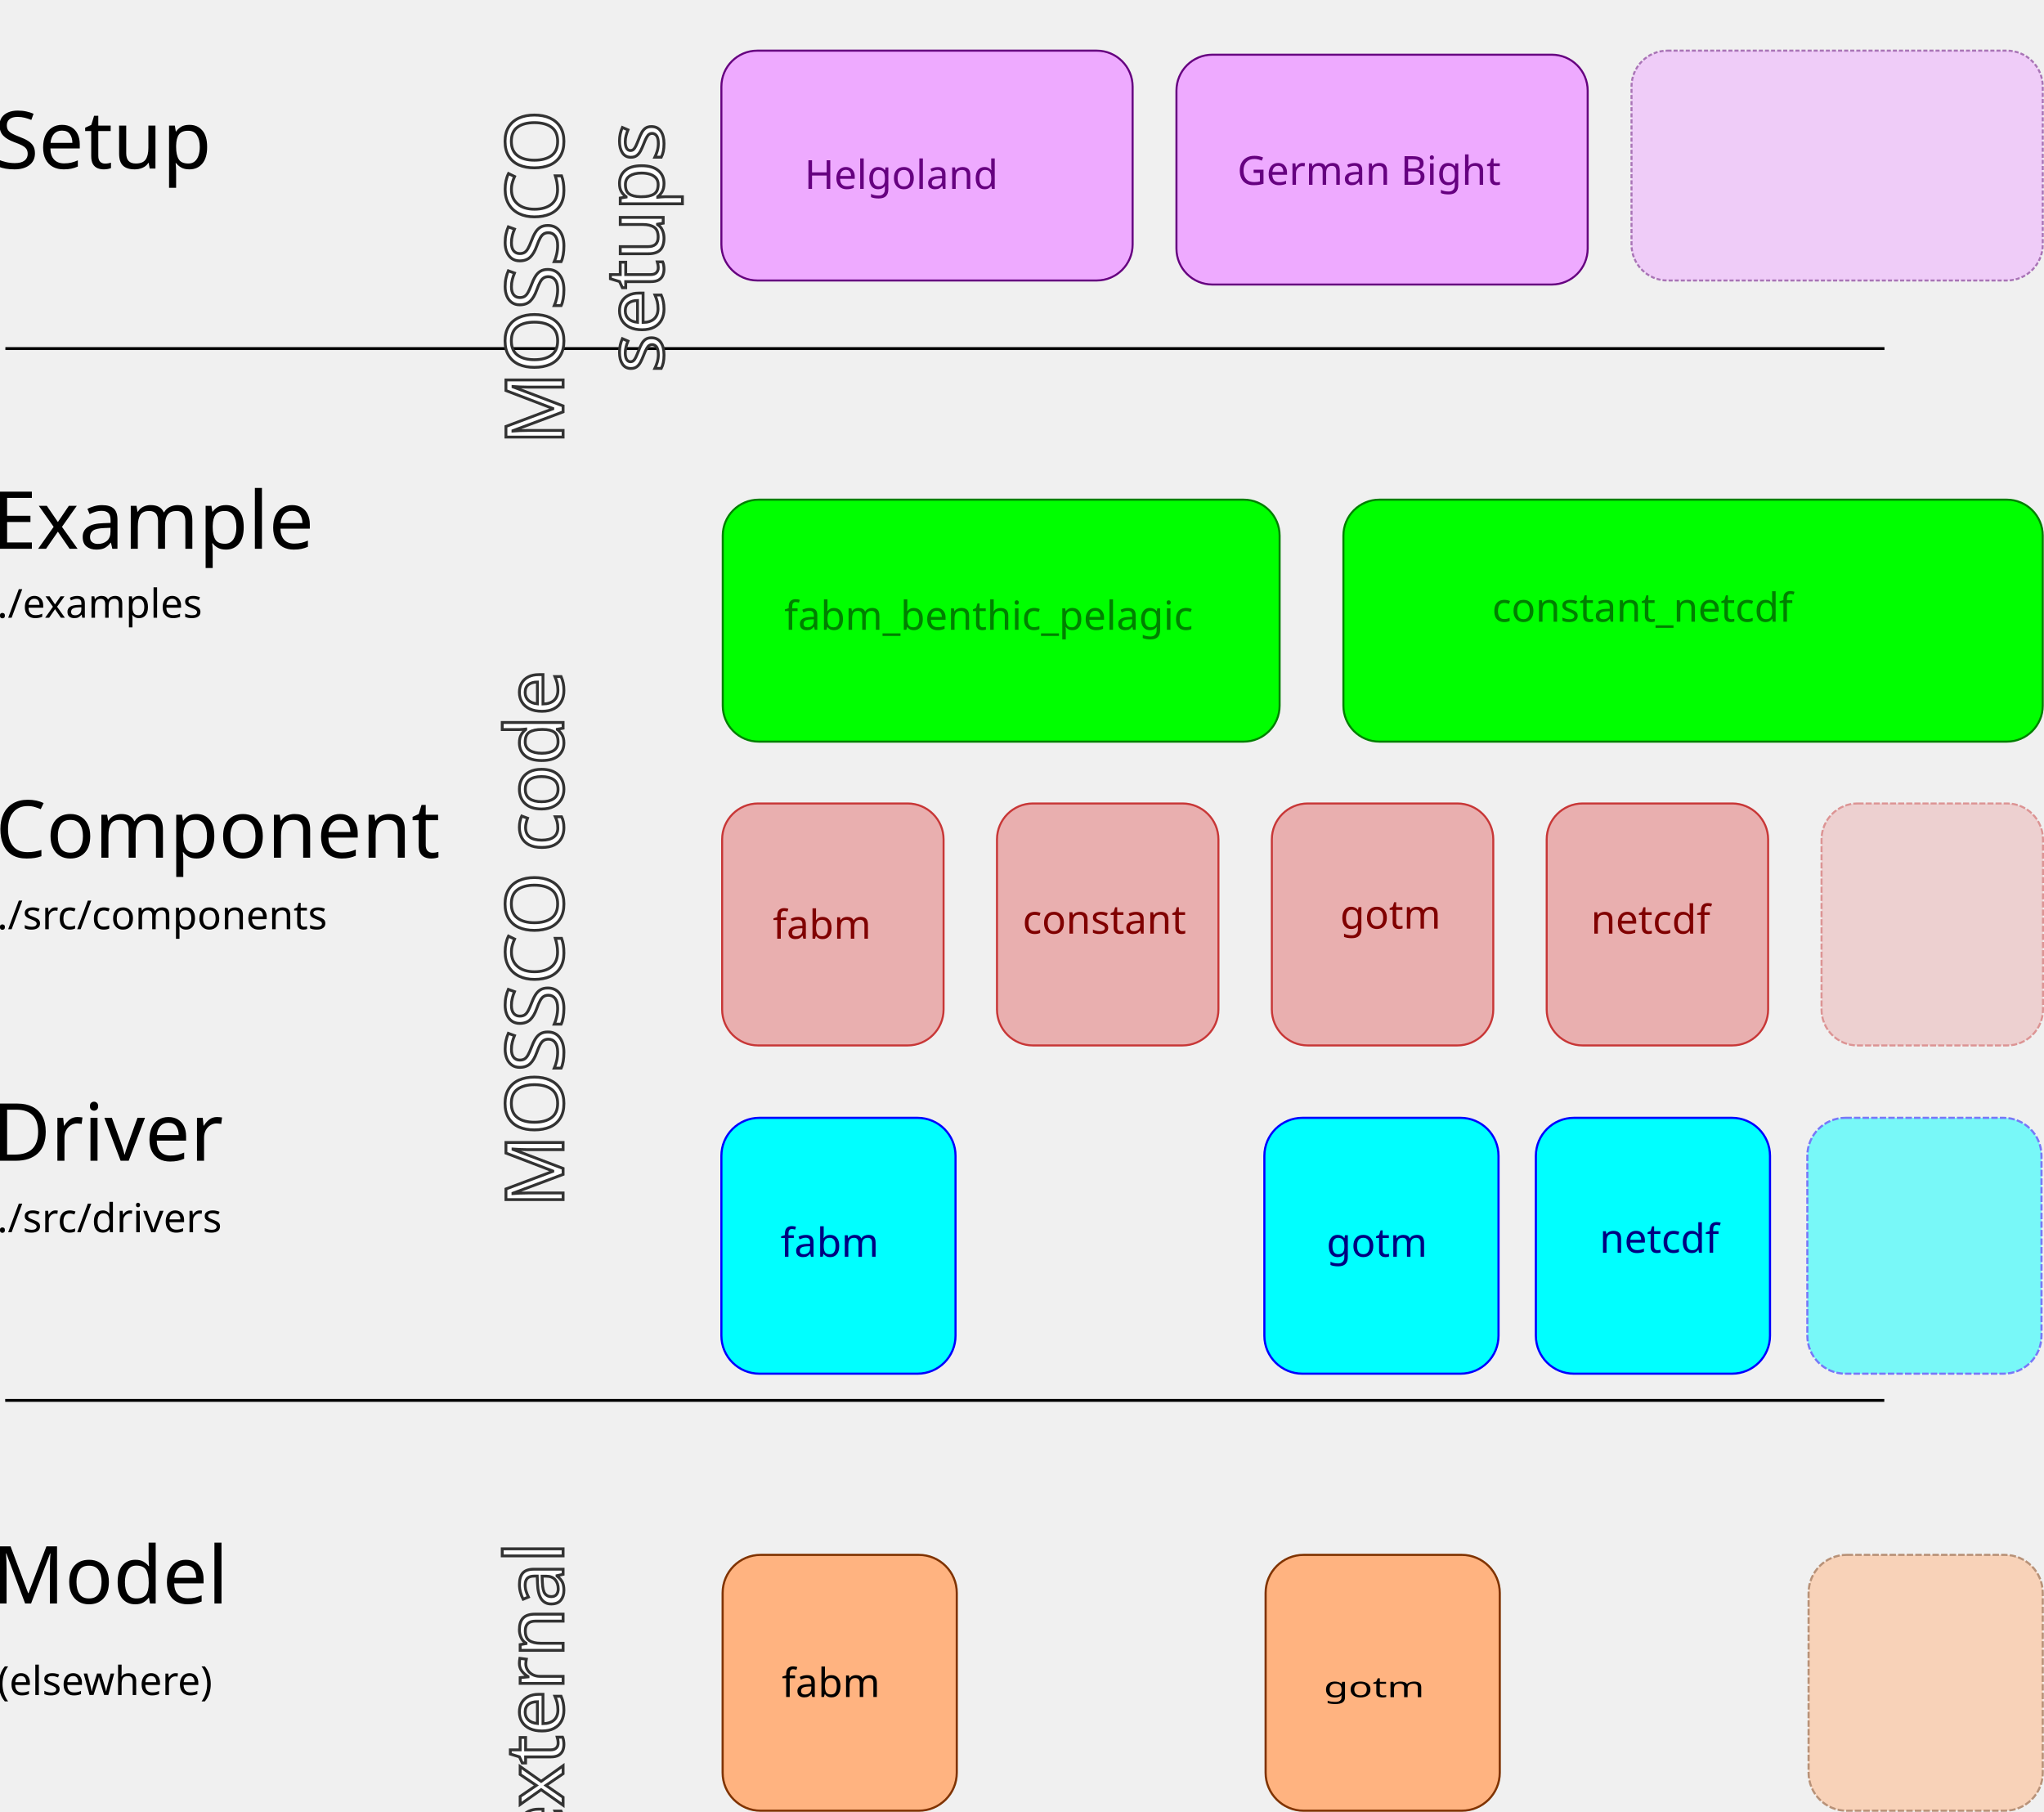
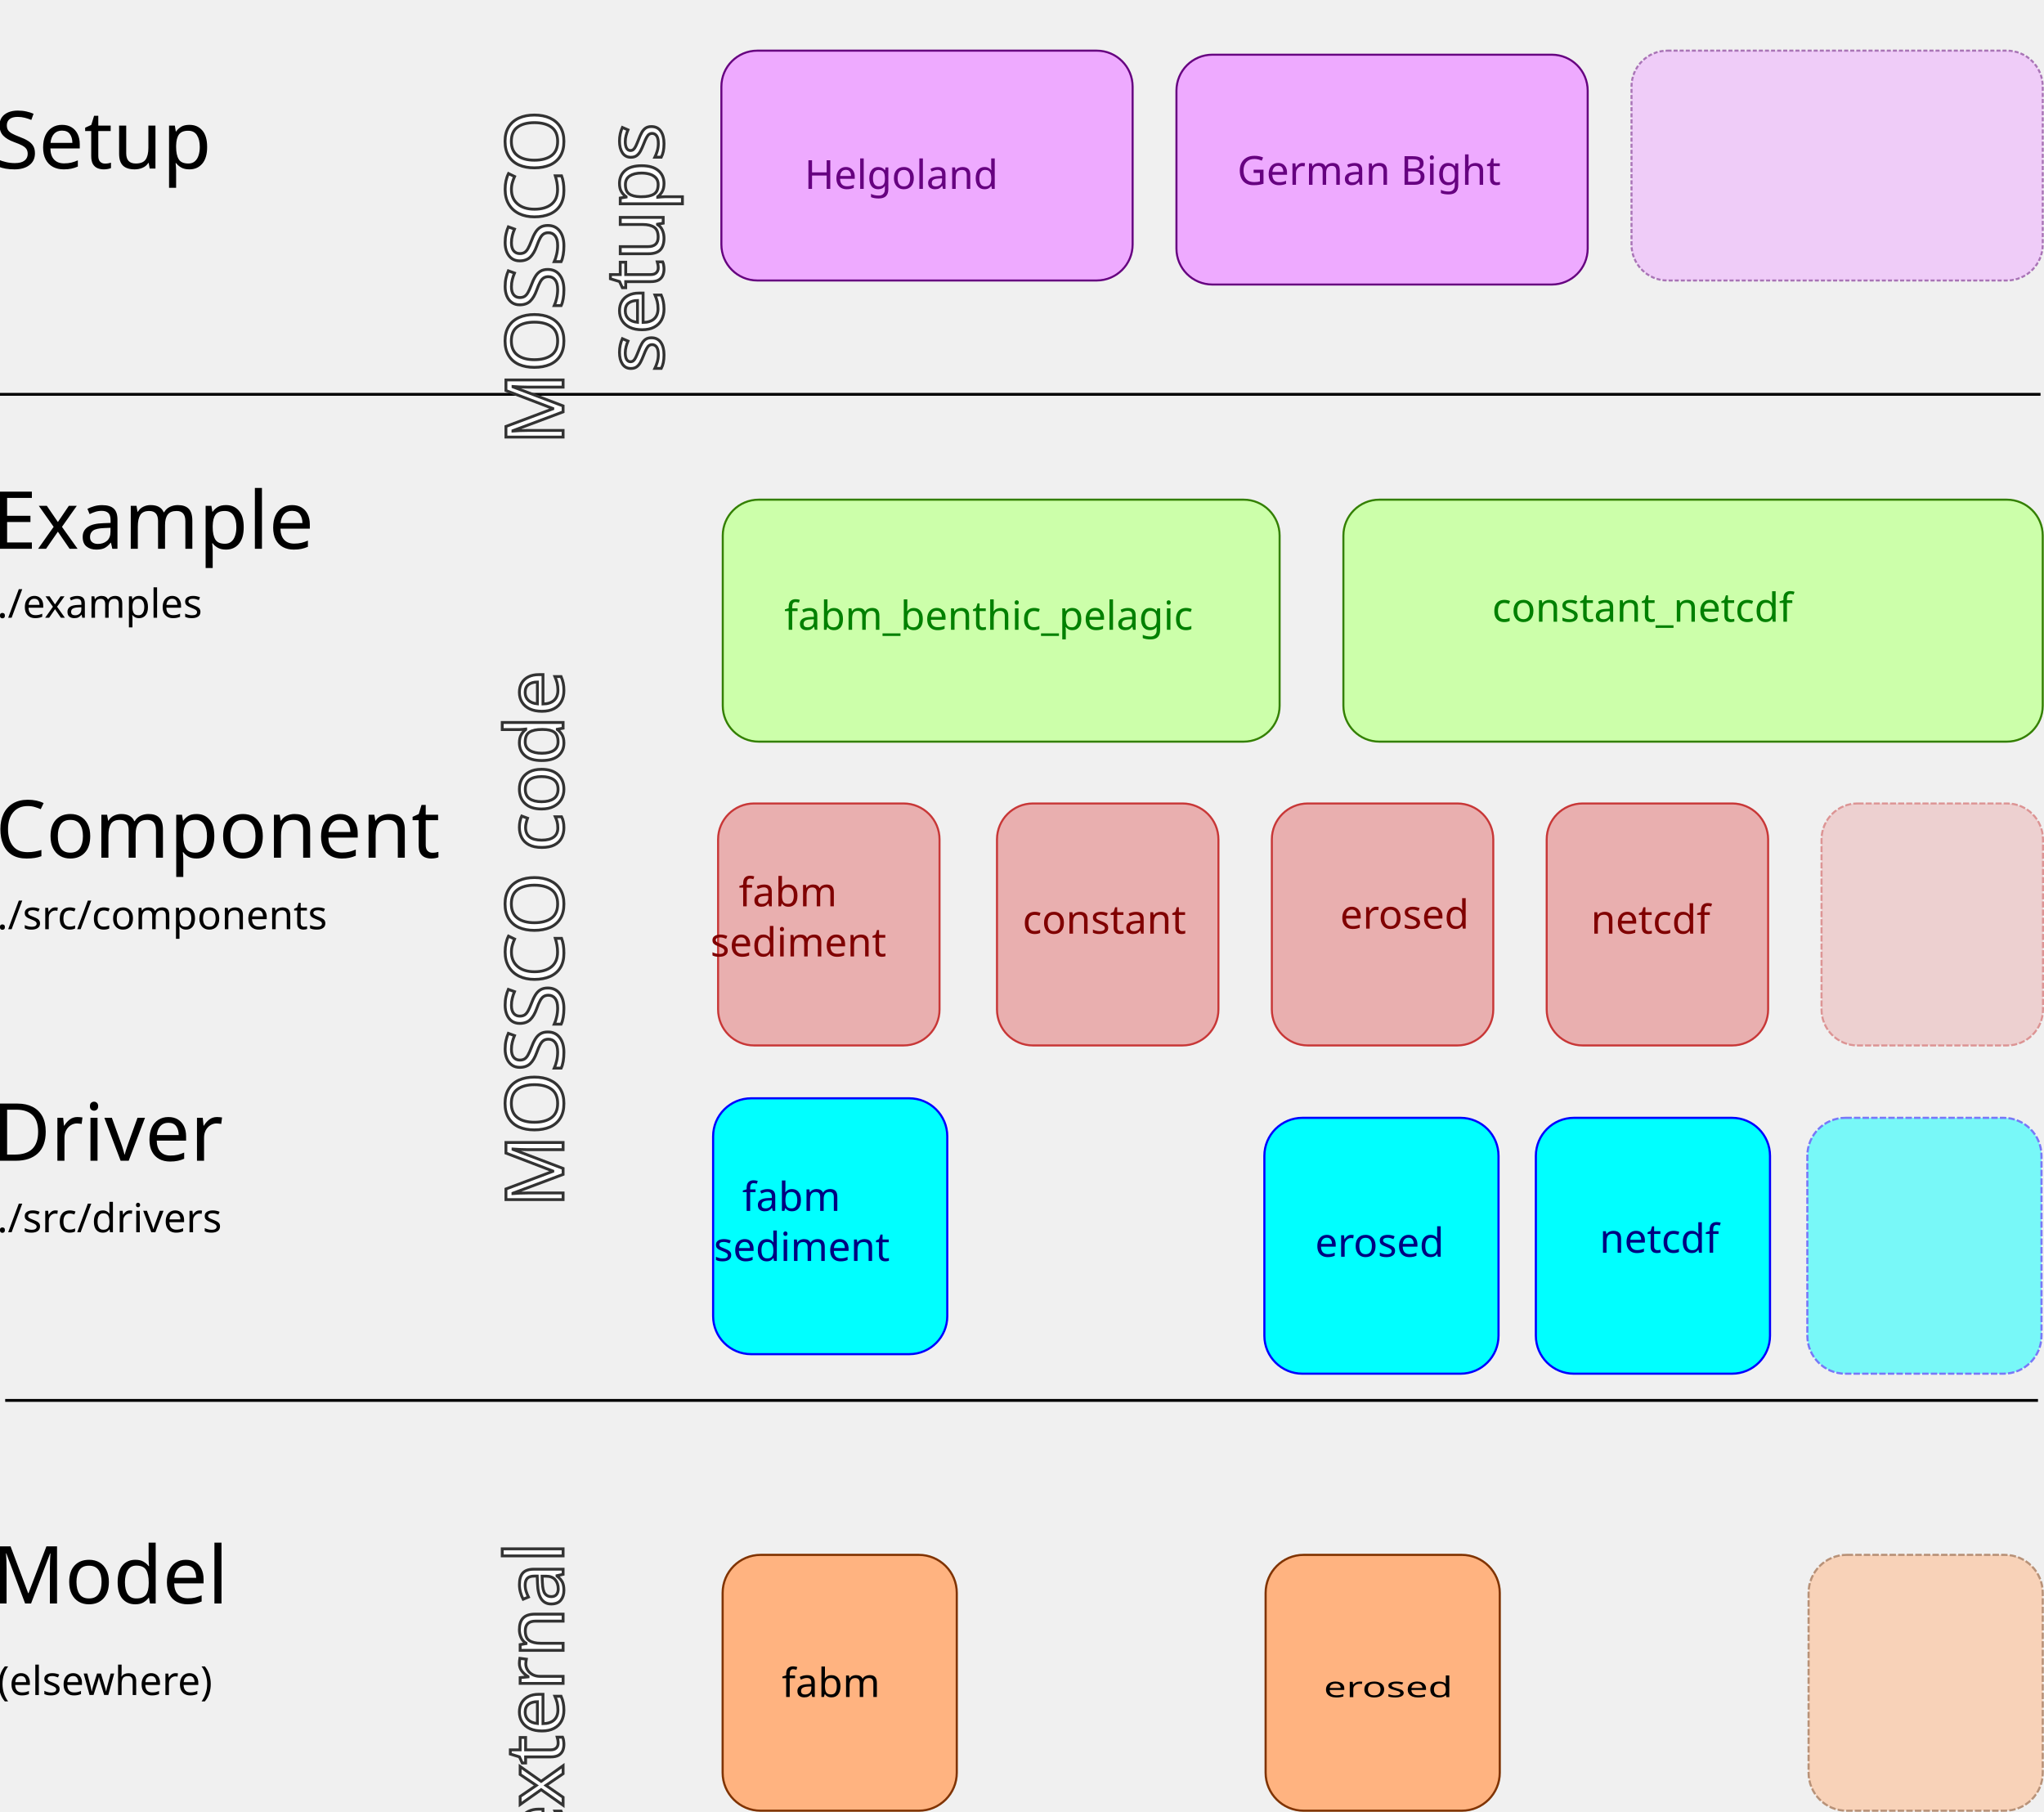
<svg xmlns="http://www.w3.org/2000/svg" width="714.662" height="633.406" id="svg2" version="1.1">
  <defs id="defs4">
    </defs>
  <g id="layer1" transform="translate(-28.1185,-235.5012)">
    <rect style="opacity:0.5;fill:#ffb380;stroke:#803300;stroke-width:0.75;stroke-miterlimit:4;stroke-dasharray:2.251, 0.75;stroke-dashoffset:0" id="rect3093" width="81.867" height="89.448" x="660.475" y="779.084" ry="13.295" />
    <rect ry="13.295" y="779.084" x="470.628" height="89.448" width="81.867" id="rect3099" style="fill:#ffb380;stroke:#803300;stroke-width:0.75" />
    <rect ry="13.295" y="779.084" x="280.78" height="89.448" width="81.867" id="rect3103" style="fill:#ffb380;stroke:#803300;stroke-width:0.75" />
    <rect ry="13.295" y="626.297" x="660.038" height="89.448" width="81.867" id="rect3105" style="opacity:0.5;fill:#00ffff;stroke:#0000ff;stroke-width:0.75;stroke-miterlimit:4;stroke-dasharray:2.251, 0.75;stroke-dashoffset:0" />
    <rect ry="13.295" y="626.297" x="565.114" height="89.448" width="81.867" id="rect3107" style="fill:#00ffff;stroke:#0000ff;stroke-width:0.75" />
    <rect style="fill:#00ffff;stroke:#0000ff;stroke-width:0.75" id="rect3109" width="81.867" height="89.448" x="470.19" y="626.297" ry="13.295" />
-     <rect style="fill:#00ffff;stroke:#0000ff;stroke-width:0.75" id="rect3113" width="81.867" height="89.448" x="280.343" y="626.297" ry="13.295" />
    <rect style="opacity:0.5;fill:#e9afaf;stroke:#c83737;stroke-width:0.71;stroke-miterlimit:4;stroke-dasharray:2.129, 0.71;stroke-dashoffset:0" id="rect3115" width="77.425" height="84.594" x="665" y="516.395" ry="12.573" />
    <rect style="fill:#e9afaf;stroke:#c83737;stroke-width:0.71" id="rect3117" width="77.425" height="84.594" x="568.901" y="516.395" ry="12.573" />
    <rect ry="12.573" y="516.395" x="472.802" height="84.594" width="77.425" id="rect3119" style="fill:#e9afaf;stroke:#c83737;stroke-width:0.71" />
    <rect style="fill:#e9afaf;stroke:#c83737;stroke-width:0.71" id="rect3121" width="77.425" height="84.594" x="376.704" y="516.395" ry="12.573" />
-     <rect ry="12.573" y="516.395" x="280.605" height="84.594" width="77.425" id="rect3123" style="fill:#e9afaf;stroke:#c83737;stroke-width:0.71" />
-     <rect style="fill:#00ff00;stroke:#008000;stroke-width:0.71" id="rect3146" width="194.697" height="84.594" x="280.822" y="410.185" ry="12.573" />
-     <rect ry="12.573" y="410.185" x="497.822" height="84.594" width="244.521" id="rect3209" style="fill:#00ff00;stroke:#008000;stroke-width:0.71" />
+     <rect ry="12.573" y="516.395" x="279.191" height="84.594" width="77.425" id="rect3123" style="fill:#e9afaf;stroke:#c83737;stroke-width:0.71" />
+     <rect style="fill:#ccffaa;stroke:#338000;stroke-width:0.71" id="rect3146" width="194.697" height="84.594" x="280.822" y="410.185" ry="12.573" />
+     <rect ry="12.573" y="410.185" x="497.822" height="84.594" width="244.521" id="rect3209" style="fill:#ccffaa;stroke:#338000;stroke-width:0.71" />
    <text xml:space="preserve" style="font-size:40px;font-style:normal;font-weight:normal;line-height:125%;letter-spacing:0px;word-spacing:0px;fill:#000000;fill-opacity:1;stroke:none;font-family:Sans" x="25.37" y="427.362" id="text3230">
      <tspan id="tspan3232" x="25.37" y="427.362" style="font-size:28px">Example</tspan>
    </text>
    <text id="text3234" y="535.362" x="26.546" style="font-size:40px;font-style:normal;font-weight:normal;line-height:125%;letter-spacing:0px;word-spacing:0px;fill:#000000;fill-opacity:1;stroke:none;font-family:Sans" xml:space="preserve">
      <tspan y="535.362" x="26.546" id="tspan3236" style="font-size:28px">Component</tspan>
    </text>
    <text xml:space="preserve" style="font-size:40px;font-style:normal;font-weight:normal;line-height:125%;letter-spacing:0px;word-spacing:0px;fill:#000000;fill-opacity:1;stroke:none;font-family:Sans" x="25.37" y="641.296" id="text3238">
      <tspan style="font-size:28px" id="tspan3240" x="25.37" y="641.296">Driver</tspan>
    </text>
    <text id="text3250" y="796.083" x="25.37" style="font-size:40px;font-style:normal;font-weight:normal;line-height:125%;letter-spacing:0px;word-spacing:0px;fill:#000000;fill-opacity:1;stroke:none;font-family:Sans" xml:space="preserve">
      <tspan y="796.083" x="25.37" id="tspan3252" style="font-size:28px">Model</tspan>
    </text>
    <text id="text3254" y="828.083" x="27.18" style="font-size:14px;font-style:normal;font-weight:normal;line-height:125%;letter-spacing:0px;word-spacing:0px;fill:#000000;fill-opacity:1;stroke:none;font-family:Sans" xml:space="preserve">
      <tspan style="font-size:14px;font-style:normal;font-variant:normal;font-weight:normal;font-stretch:normal;font-family:American Typewriter;-inkscape-font-specification:American Typewriter" y="828.083" x="27.18" id="tspan3256">(elsewhere)</tspan>
    </text>
    <text id="text3274" y="666.296" x="27.082" style="font-size:14px;font-style:normal;font-weight:normal;line-height:125%;letter-spacing:0px;word-spacing:0px;fill:#000000;fill-opacity:1;stroke:none;font-family:Sans" xml:space="preserve">
      <tspan style="font-size:14px;font-style:normal;font-variant:normal;font-weight:normal;font-stretch:normal;font-family:American Typewriter;-inkscape-font-specification:American Typewriter" y="666.296" x="27.082" id="tspan3276">./src/drivers</tspan>
    </text>
    <text xml:space="preserve" style="font-size:14px;font-style:normal;font-weight:normal;line-height:125%;letter-spacing:0px;word-spacing:0px;fill:#000000;fill-opacity:1;stroke:none;font-family:Sans" x="27.082" y="560.362" id="text3278">
      <tspan id="tspan3280" x="27.082" y="560.362" style="font-size:14px;font-style:normal;font-variant:normal;font-weight:normal;font-stretch:normal;font-family:American Typewriter;-inkscape-font-specification:American Typewriter">./src/components</tspan>
    </text>
-     <path style="fill:none;stroke:#000000;stroke-width:1px;stroke-linecap:butt;stroke-linejoin:miter;stroke-opacity:1" d="m 29.938,725.083 657,0" id="path3282" />
-     <path id="path3284" d="m 30,357.362 657,0" style="fill:none;stroke:#000000;stroke-width:1px;stroke-linecap:butt;stroke-linejoin:miter;stroke-opacity:1" />
+     <path style="fill:none;stroke:#000000;stroke-width:1px;stroke-linecap:butt;stroke-linejoin:miter;stroke-opacity:1" d="m 29.938,725.083 710.74,0" id="path3282" />
+     <path id="path3284" d="m 28,373.362 713.569,0" style="fill:none;stroke:#000000;stroke-width:1px;stroke-linecap:butt;stroke-linejoin:miter;stroke-opacity:1" />
    <text id="text3286" y="455.676" x="302.343" style="font-size:14px;font-style:normal;font-weight:normal;line-height:125%;letter-spacing:0px;word-spacing:0px;fill:#008000;fill-opacity:1;stroke:none;font-family:Sans" xml:space="preserve">
-       <tspan style="font-size:14px;font-style:normal;font-variant:normal;font-weight:normal;font-stretch:normal;fill:#008000;font-family:American Typewriter;-inkscape-font-specification:American Typewriter" y="455.676" x="302.343" id="tspan3288">fabm_benthic_pelagic</tspan>
+       <tspan style="font-size:14px;font-style:normal;font-variant:normal;font-weight:normal;font-stretch:normal;fill:#008000;font-family:American Typewriter;-inkscape-font-specification:American Typewriter;stroke:none" y="455.676" x="302.343" id="tspan3288">fabm_benthic_pelagic</tspan>
    </text>
-     <text xml:space="preserve" style="font-size:14px;font-style:normal;font-weight:normal;line-height:125%;letter-spacing:0px;word-spacing:0px;fill:#800000;fill-opacity:1;stroke:none;font-family:Sans" x="298.343" y="563.676" id="text3326">
-       <tspan id="tspan3328" x="298.343" y="563.676" style="font-size:14px;font-style:normal;font-variant:normal;font-weight:normal;font-stretch:normal;fill:#800000;font-family:American Typewriter;-inkscape-font-specification:American Typewriter">fabm</tspan>
-     </text>
-     <text id="text3330" y="674.851" x="301.025" style="font-size:14px;font-style:normal;font-weight:normal;line-height:125%;letter-spacing:0px;word-spacing:0px;fill:#000080;fill-opacity:1;stroke:none;font-family:Sans" xml:space="preserve">
-       <tspan style="font-size:14px;font-style:normal;font-variant:normal;font-weight:normal;font-stretch:normal;fill:#000080;font-family:American Typewriter;-inkscape-font-specification:American Typewriter" y="674.851" x="301.025" id="tspan3332">fabm</tspan>
+     <text xml:space="preserve" style="font-size:14px;font-style:normal;font-weight:normal;text-align:center;line-height:125%;letter-spacing:0px;word-spacing:0px;text-anchor:middle;fill:#800000;fill-opacity:1;stroke:none;font-family:Sans" x="316.355" y="552.362" id="text3326">
+       <tspan id="tspan3328" x="316.355" y="552.362" style="font-size:14px;font-style:normal;font-variant:normal;font-weight:normal;font-stretch:normal;text-align:center;text-anchor:middle;fill:#800000;font-family:American Typewriter;-inkscape-font-specification:American Typewriter">fabm</tspan>
+       <tspan x="316.355" y="569.862" style="font-size:14px;font-style:normal;font-variant:normal;font-weight:normal;font-stretch:normal;text-align:center;text-anchor:middle;fill:#800000;font-family:American Typewriter;-inkscape-font-specification:American Typewriter" id="tspan3077">sediment</tspan>
    </text>
    <text xml:space="preserve" style="font-size:14px;font-style:normal;font-weight:normal;line-height:125%;letter-spacing:0px;word-spacing:0px;fill:#000000;fill-opacity:1;stroke:none;font-family:Sans" x="301.463" y="828.758" id="text3334">
      <tspan id="tspan3336" x="301.463" y="828.758" style="font-size:14px;font-style:normal;font-variant:normal;font-weight:normal;font-stretch:normal;font-family:American Typewriter;-inkscape-font-specification:American Typewriter">fabm</tspan>
    </text>
    <text id="text3338" y="560.14" x="496.686" style="font-size:14px;font-style:normal;font-weight:normal;line-height:125%;letter-spacing:0px;word-spacing:0px;fill:#800000;fill-opacity:1;stroke:none;font-family:Sans" xml:space="preserve">
-       <tspan style="font-size:14px;font-style:normal;font-variant:normal;font-weight:normal;font-stretch:normal;fill:#800000;font-family:American Typewriter;-inkscape-font-specification:American Typewriter" y="560.14" x="496.686" id="tspan3340">gotm</tspan>
+       <tspan style="font-size:14px;font-style:normal;font-variant:normal;font-weight:normal;font-stretch:normal;fill:#800000;font-family:American Typewriter;-inkscape-font-specification:American Typewriter" y="560.14" x="496.686" id="tspan3340">erosed</tspan>
    </text>
    <text id="text3342" y="561.908" x="584.367" style="font-size:14px;font-style:normal;font-weight:normal;line-height:125%;letter-spacing:0px;word-spacing:0px;fill:#800000;fill-opacity:1;stroke:none;font-family:Sans" xml:space="preserve">
      <tspan style="font-size:14px;font-style:normal;font-variant:normal;font-weight:normal;font-stretch:normal;fill:#800000;font-family:American Typewriter;-inkscape-font-specification:American Typewriter" y="561.908" x="584.367" id="tspan3344">netcdf</tspan>
    </text>
    <text xml:space="preserve" style="font-size:14px;font-style:normal;font-weight:normal;line-height:125%;letter-spacing:0px;word-spacing:0px;fill:#800000;fill-opacity:1;stroke:none;font-family:Sans" x="385.67" y="561.908" id="text3346">
      <tspan id="tspan3348" x="385.67" y="561.908" style="font-size:14px;font-style:normal;font-variant:normal;font-weight:normal;font-stretch:normal;fill:#800000;font-family:American Typewriter;-inkscape-font-specification:American Typewriter">constant</tspan>
    </text>
-     <text xml:space="preserve" style="font-size:14px;font-style:normal;font-weight:normal;line-height:125%;letter-spacing:0px;word-spacing:0px;fill:#000080;fill-opacity:1;stroke:none;font-family:Sans" x="491.944" y="674.851" id="text3350">
-       <tspan id="tspan3352" x="491.944" y="674.851" style="font-size:14px;font-style:normal;font-variant:normal;font-weight:normal;font-stretch:normal;fill:#000080;font-family:American Typewriter;-inkscape-font-specification:American Typewriter">gotm</tspan>
+     <text xml:space="preserve" style="font-size:14px;font-style:normal;font-weight:normal;line-height:125%;letter-spacing:0px;word-spacing:0px;fill:#000080;fill-opacity:1;stroke:none;font-family:Sans" x="487.944" y="674.851" id="text3350">
+       <tspan id="tspan3352" x="487.944" y="674.851" style="font-size:14px;font-style:normal;font-variant:normal;font-weight:normal;font-stretch:normal;fill:#000080;font-family:American Typewriter;-inkscape-font-specification:American Typewriter">erosed</tspan>
    </text>
    <text xml:space="preserve" style="font-size:14px;font-style:normal;font-weight:normal;line-height:125%;letter-spacing:0px;word-spacing:0px;fill:#000080;fill-opacity:1;stroke:none;font-family:Sans" x="587.403" y="673.437" id="text3354">
      <tspan id="tspan3356" x="587.403" y="673.437" style="font-size:14px;font-style:normal;font-variant:normal;font-weight:normal;font-stretch:normal;fill:#000080;font-family:American Typewriter;-inkscape-font-specification:American Typewriter">netcdf</tspan>
    </text>
    <text xml:space="preserve" style="font-size:14px;font-style:normal;font-weight:normal;line-height:125%;letter-spacing:0px;word-spacing:0px;fill:#008000;fill-opacity:1;stroke:none;font-family:Sans" x="549.83" y="452.847" id="text4126">
-       <tspan id="tspan4128" x="549.83" y="452.847" style="font-size:14px;font-style:normal;font-variant:normal;font-weight:normal;font-stretch:normal;fill:#008000;font-family:American Typewriter;-inkscape-font-specification:American Typewriter">constant_netcdf</tspan>
+       <tspan id="tspan4128" x="549.83" y="452.847" style="font-size:14px;font-style:normal;font-variant:normal;font-weight:normal;font-stretch:normal;fill:#008000;font-family:American Typewriter;-inkscape-font-specification:American Typewriter;stroke:none">constant_netcdf</tspan>
    </text>
    <text id="text4130" y="451.468" x="27.082" style="font-size:14px;font-style:normal;font-weight:normal;line-height:125%;letter-spacing:0px;word-spacing:0px;fill:#000000;fill-opacity:1;stroke:none;font-family:Sans" xml:space="preserve">
      <tspan style="font-size:14px;font-style:normal;font-variant:normal;font-weight:normal;font-stretch:normal;font-family:American Typewriter;-inkscape-font-specification:American Typewriter" y="451.468" x="27.082" id="tspan4132">./examples</tspan>
    </text>
    <text id="text4134" y="294.426" x="26.273" style="font-size:40px;font-style:normal;font-weight:normal;line-height:125%;letter-spacing:0px;word-spacing:0px;fill:#000000;fill-opacity:1;stroke:none;font-family:Sans" xml:space="preserve">
      <tspan style="font-size:28px" y="294.426" x="26.273" id="tspan4136">Setup</tspan>
    </text>
    <rect ry="12.573" y="253.207" x="280.343" height="80.351" width="143.785" id="rect4164" style="fill:#eeaaff;stroke:#660080;stroke-width:0.71" />
    <rect style="fill:#eeaaff;stroke:#660080;stroke-width:0.71" id="rect4166" width="143.785" height="80.351" x="439.45" y="254.621" ry="12.573" />
    <rect ry="12.573" y="253.207" x="598.558" height="80.351" width="143.785" id="rect4168" style="opacity:0.519;fill:#eeaaff;stroke:#660080;stroke-width:0.71;stroke-miterlimit:4;stroke-dasharray:1.42, 0.71;stroke-dashoffset:0" />
    <text xml:space="preserve" style="font-size:14px;font-style:normal;font-weight:normal;line-height:125%;letter-spacing:0px;word-spacing:0px;fill:#660080;fill-opacity:1;stroke:none;font-family:Sans" x="309.414" y="301.527" id="text4170">
      <tspan id="tspan4172" x="309.414" y="301.527" style="font-size:14px;font-style:normal;font-variant:normal;font-weight:normal;font-stretch:normal;fill:#660080;font-family:American Typewriter;-inkscape-font-specification:American Typewriter">Helgoland</tspan>
    </text>
    <text id="text4174" y="300.112" x="460.735" style="font-size:14px;font-style:normal;font-weight:normal;line-height:125%;letter-spacing:0px;word-spacing:0px;fill:#660080;fill-opacity:1;stroke:none;font-family:Sans" xml:space="preserve">
      <tspan style="font-size:14px;font-style:normal;font-variant:normal;font-weight:normal;font-stretch:normal;fill:#660080;font-family:American Typewriter;-inkscape-font-specification:American Typewriter" y="300.112" x="460.735" id="tspan4176">German Bight</tspan>
    </text>
    <text id="text4178" y="980.432" x="415.048" style="font-size:11.835px;font-style:normal;font-weight:normal;line-height:125%;letter-spacing:0px;word-spacing:0px;fill:#000000;fill-opacity:1;stroke:none;font-family:Sans" xml:space="preserve" transform="scale(1.182918,0.8453675)">
-       <tspan style="font-size:11.835px;font-style:normal;font-variant:normal;font-weight:normal;font-stretch:normal;font-family:American Typewriter;-inkscape-font-specification:American Typewriter" y="980.432" x="415.048" id="tspan4180">gotm</tspan>
+       <tspan style="font-size:11.835px;font-style:normal;font-variant:normal;font-weight:normal;font-stretch:normal;font-family:American Typewriter;-inkscape-font-specification:American Typewriter" y="980.432" x="415.048" id="tspan4180">erosed</tspan>
    </text>
    <text xml:space="preserve" style="font-size:40px;font-style:normal;font-weight:normal;text-align:center;line-height:125%;letter-spacing:0px;word-spacing:0px;text-anchor:middle;fill:#ffffff;fill-opacity:1;stroke:#333333;font-family:Sans" x="-537.761" y="225" id="text4201" transform="matrix(0,-1,1,0,0,0)">
      <tspan x="-537.761" y="225" style="font-size:28px;text-align:center;text-anchor:middle;fill:#ffffff;stroke:#333333" id="tspan4205">MOSSCO code</tspan>
    </text>
    <text id="text4209" y="225" x="-802.471" style="font-size:40px;font-style:normal;font-weight:normal;text-align:center;line-height:125%;letter-spacing:0px;word-spacing:0px;text-anchor:middle;fill:#ffffff;fill-opacity:1;stroke:#333333;font-family:Sans" xml:space="preserve" transform="matrix(0,-1,1,0,0,0)">
      <tspan id="tspan4211" style="font-size:28px;text-align:center;text-anchor:middle;fill:#ffffff;stroke:#333333" y="225" x="-802.471">external</tspan>
    </text>
    <text xml:space="preserve" style="font-size:40px;font-style:normal;font-weight:normal;text-align:center;line-height:125%;letter-spacing:0px;word-spacing:0px;text-anchor:middle;fill:#ffffff;fill-opacity:1;stroke:#333333;font-family:Sans" x="-296.116" y="225" id="text4213" transform="matrix(0,-1,1,0,0,0)">
      <tspan x="-296.116" y="225" style="font-size:28px;text-align:center;text-anchor:middle;fill:#ffffff;stroke:#333333" id="tspan4215">MOSSCO</tspan>
      <tspan x="-296.116" y="260" style="font-size:28px;text-align:center;text-anchor:middle;fill:#ffffff;stroke:#333333" id="tspan4233">setups</tspan>
    </text>
    <flowRoot xml:space="preserve" id="flowRoot4217" style="font-size:40px;font-style:normal;font-weight:normal;line-height:125%;letter-spacing:0px;word-spacing:0px;fill:#000000;fill-opacity:1;stroke:none;font-family:Sans">
      <flowRegion id="flowRegion4219">
        <rect id="rect4221" width="431.335" height="182.434" x="-93.338" y="15.744" />
      </flowRegion>
      <flowPara id="flowPara4223" />
    </flowRoot>
    <flowRoot xml:space="preserve" id="flowRoot4225" style="font-size:40px;font-style:normal;font-weight:normal;line-height:125%;letter-spacing:0px;word-spacing:0px;fill:#000000;fill-opacity:1;stroke:none;font-family:Sans">
      <flowRegion id="flowRegion4227">
        <rect id="rect4229" width="774.989" height="193.747" x="-253.144" y="19.986" />
      </flowRegion>
      <flowPara id="flowPara4231" />
    </flowRoot>
+     <rect ry="13.295" y="619.469" x="277.455" height="89.448" width="81.867" id="rect3069" style="fill:#00ffff;stroke:#0000ff;stroke-width:0.75" />
+     <text xml:space="preserve" style="font-size:14px;font-style:normal;font-weight:normal;text-align:center;line-height:125%;letter-spacing:0px;word-spacing:0px;text-anchor:middle;fill:#000080;fill-opacity:1;stroke:none;font-family:Sans" x="317.564" y="658.83" id="text3071">
+       <tspan id="tspan3073" x="317.564" y="658.83" style="font-size:14px;font-style:normal;font-variant:normal;font-weight:normal;font-stretch:normal;text-align:center;text-anchor:middle;fill:#000080;font-family:American Typewriter;-inkscape-font-specification:American Typewriter">fabm</tspan>
+       <tspan id="tspan3075" x="317.564" y="676.33" style="font-size:14px;font-style:normal;font-variant:normal;font-weight:normal;font-stretch:normal;text-align:center;text-anchor:middle;fill:#000080;font-family:American Typewriter;-inkscape-font-specification:American Typewriter">sediment</tspan>
+     </text>
  </g>
</svg>
